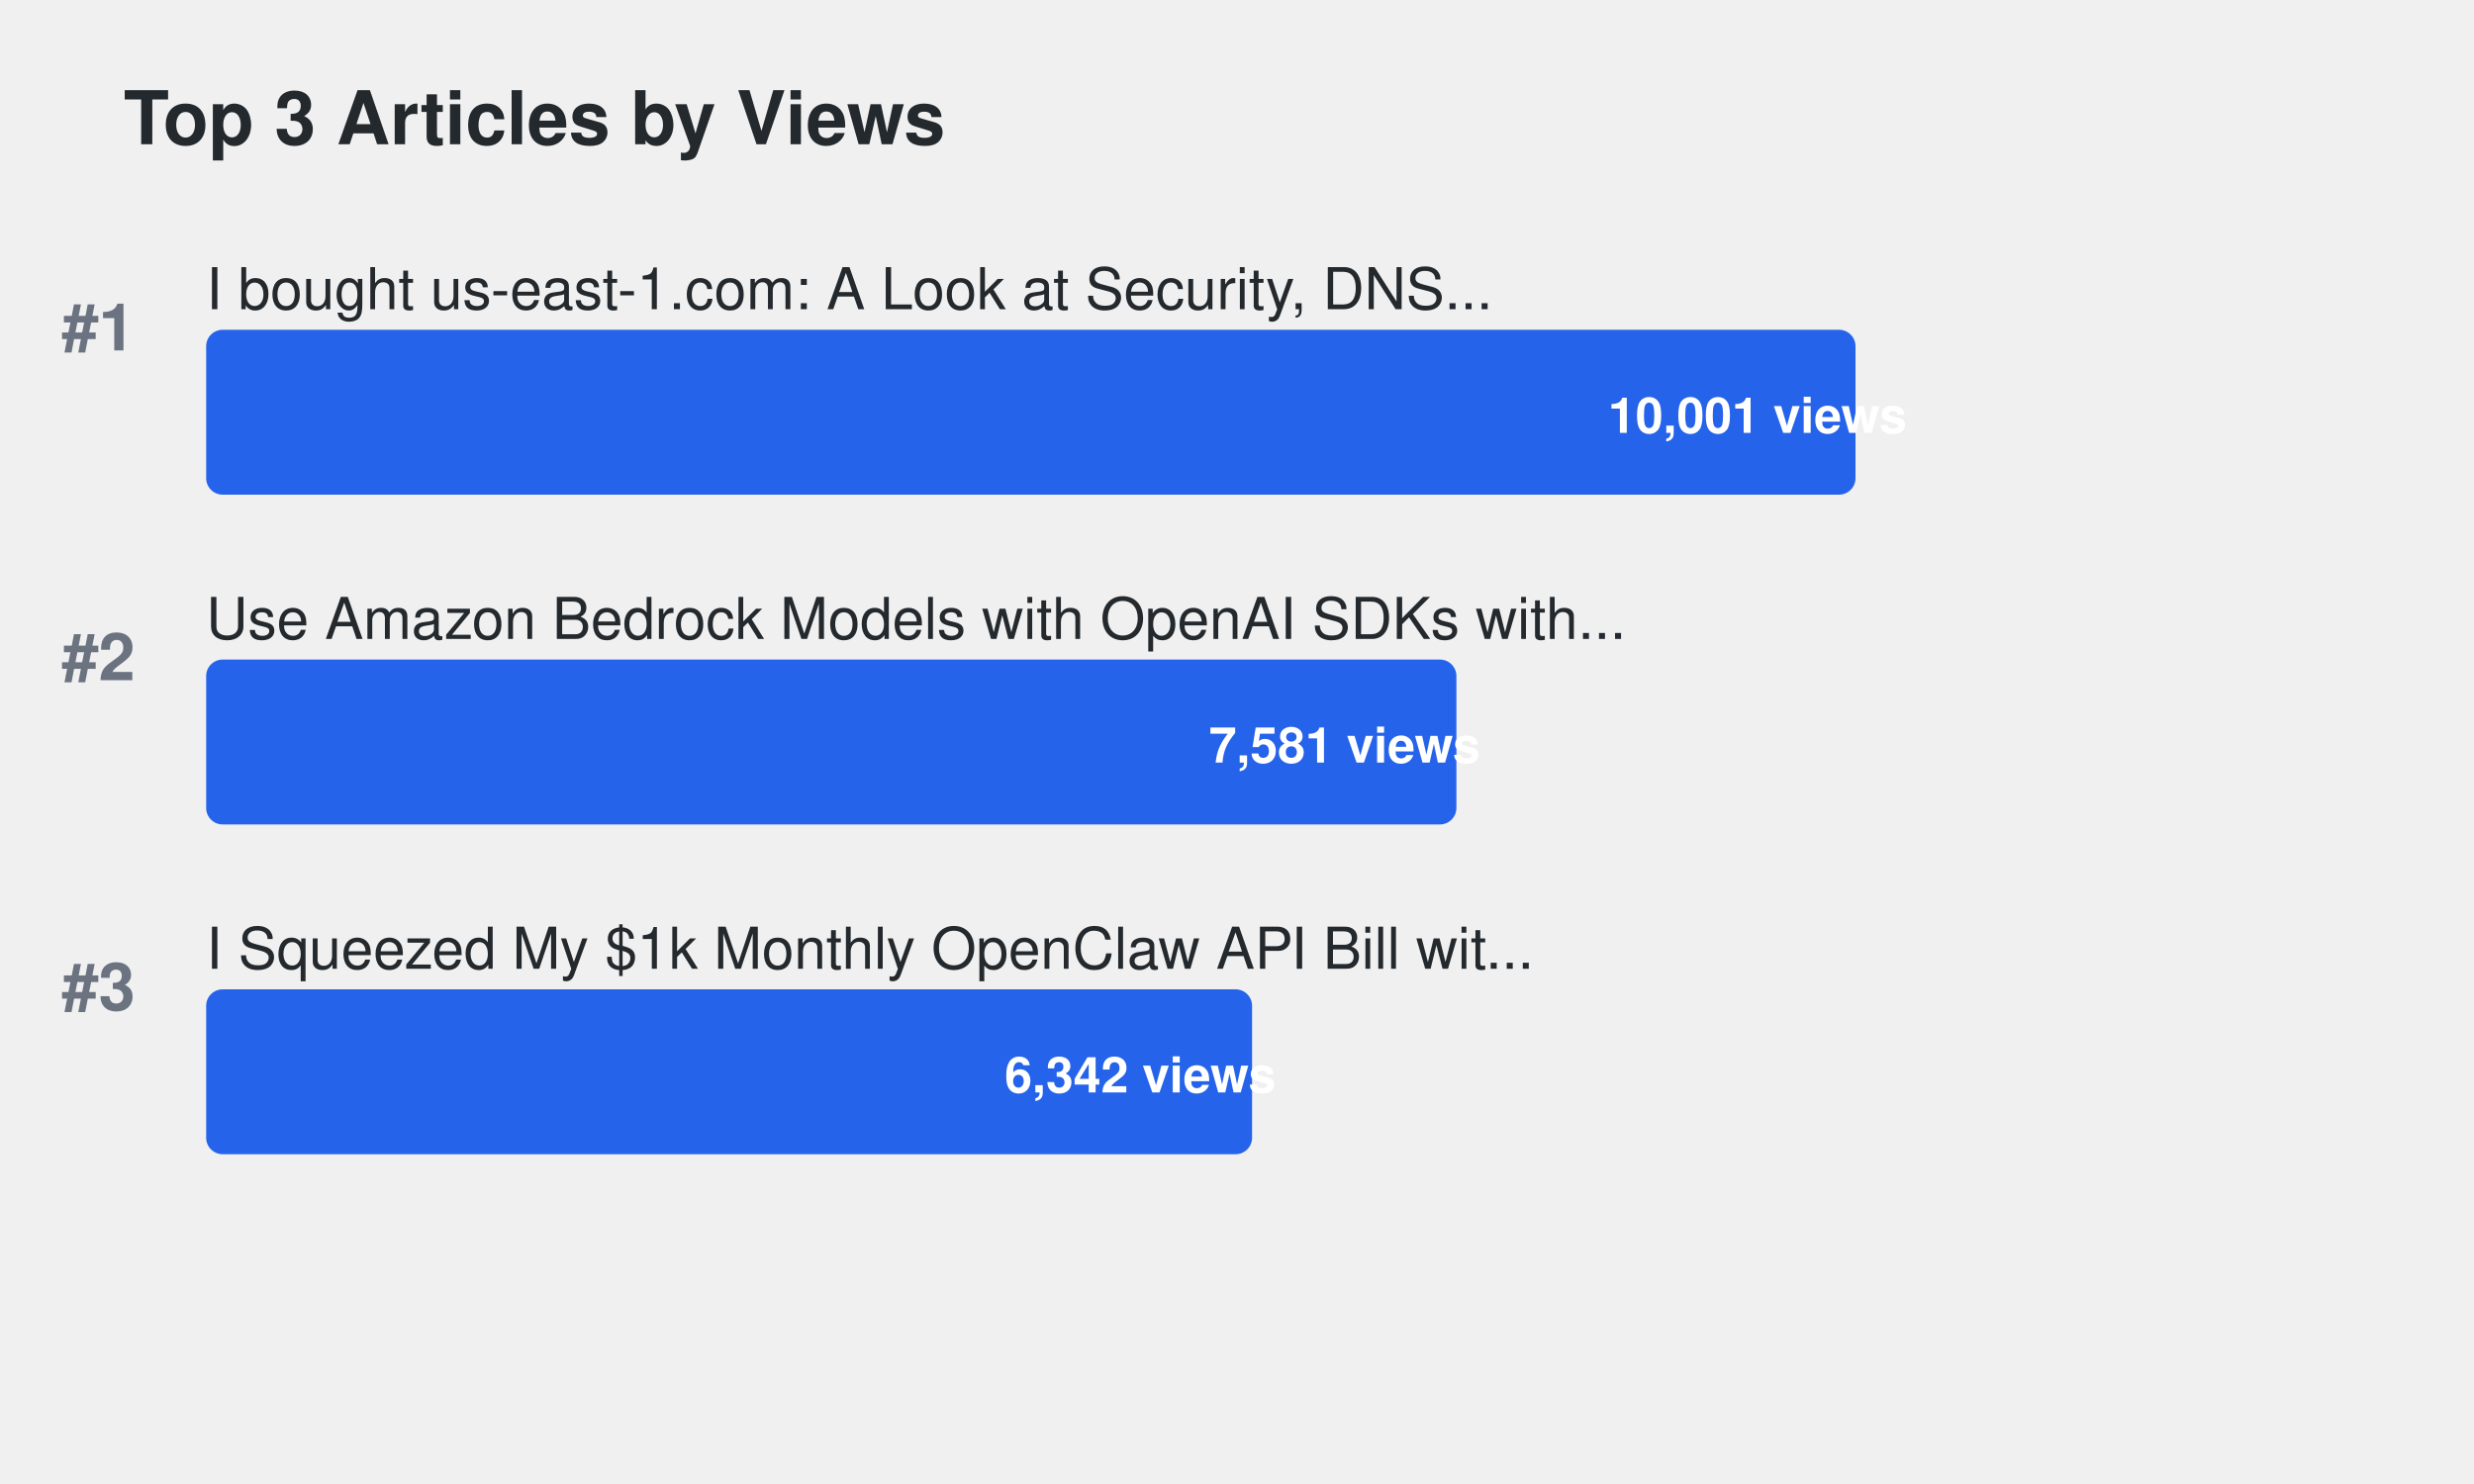
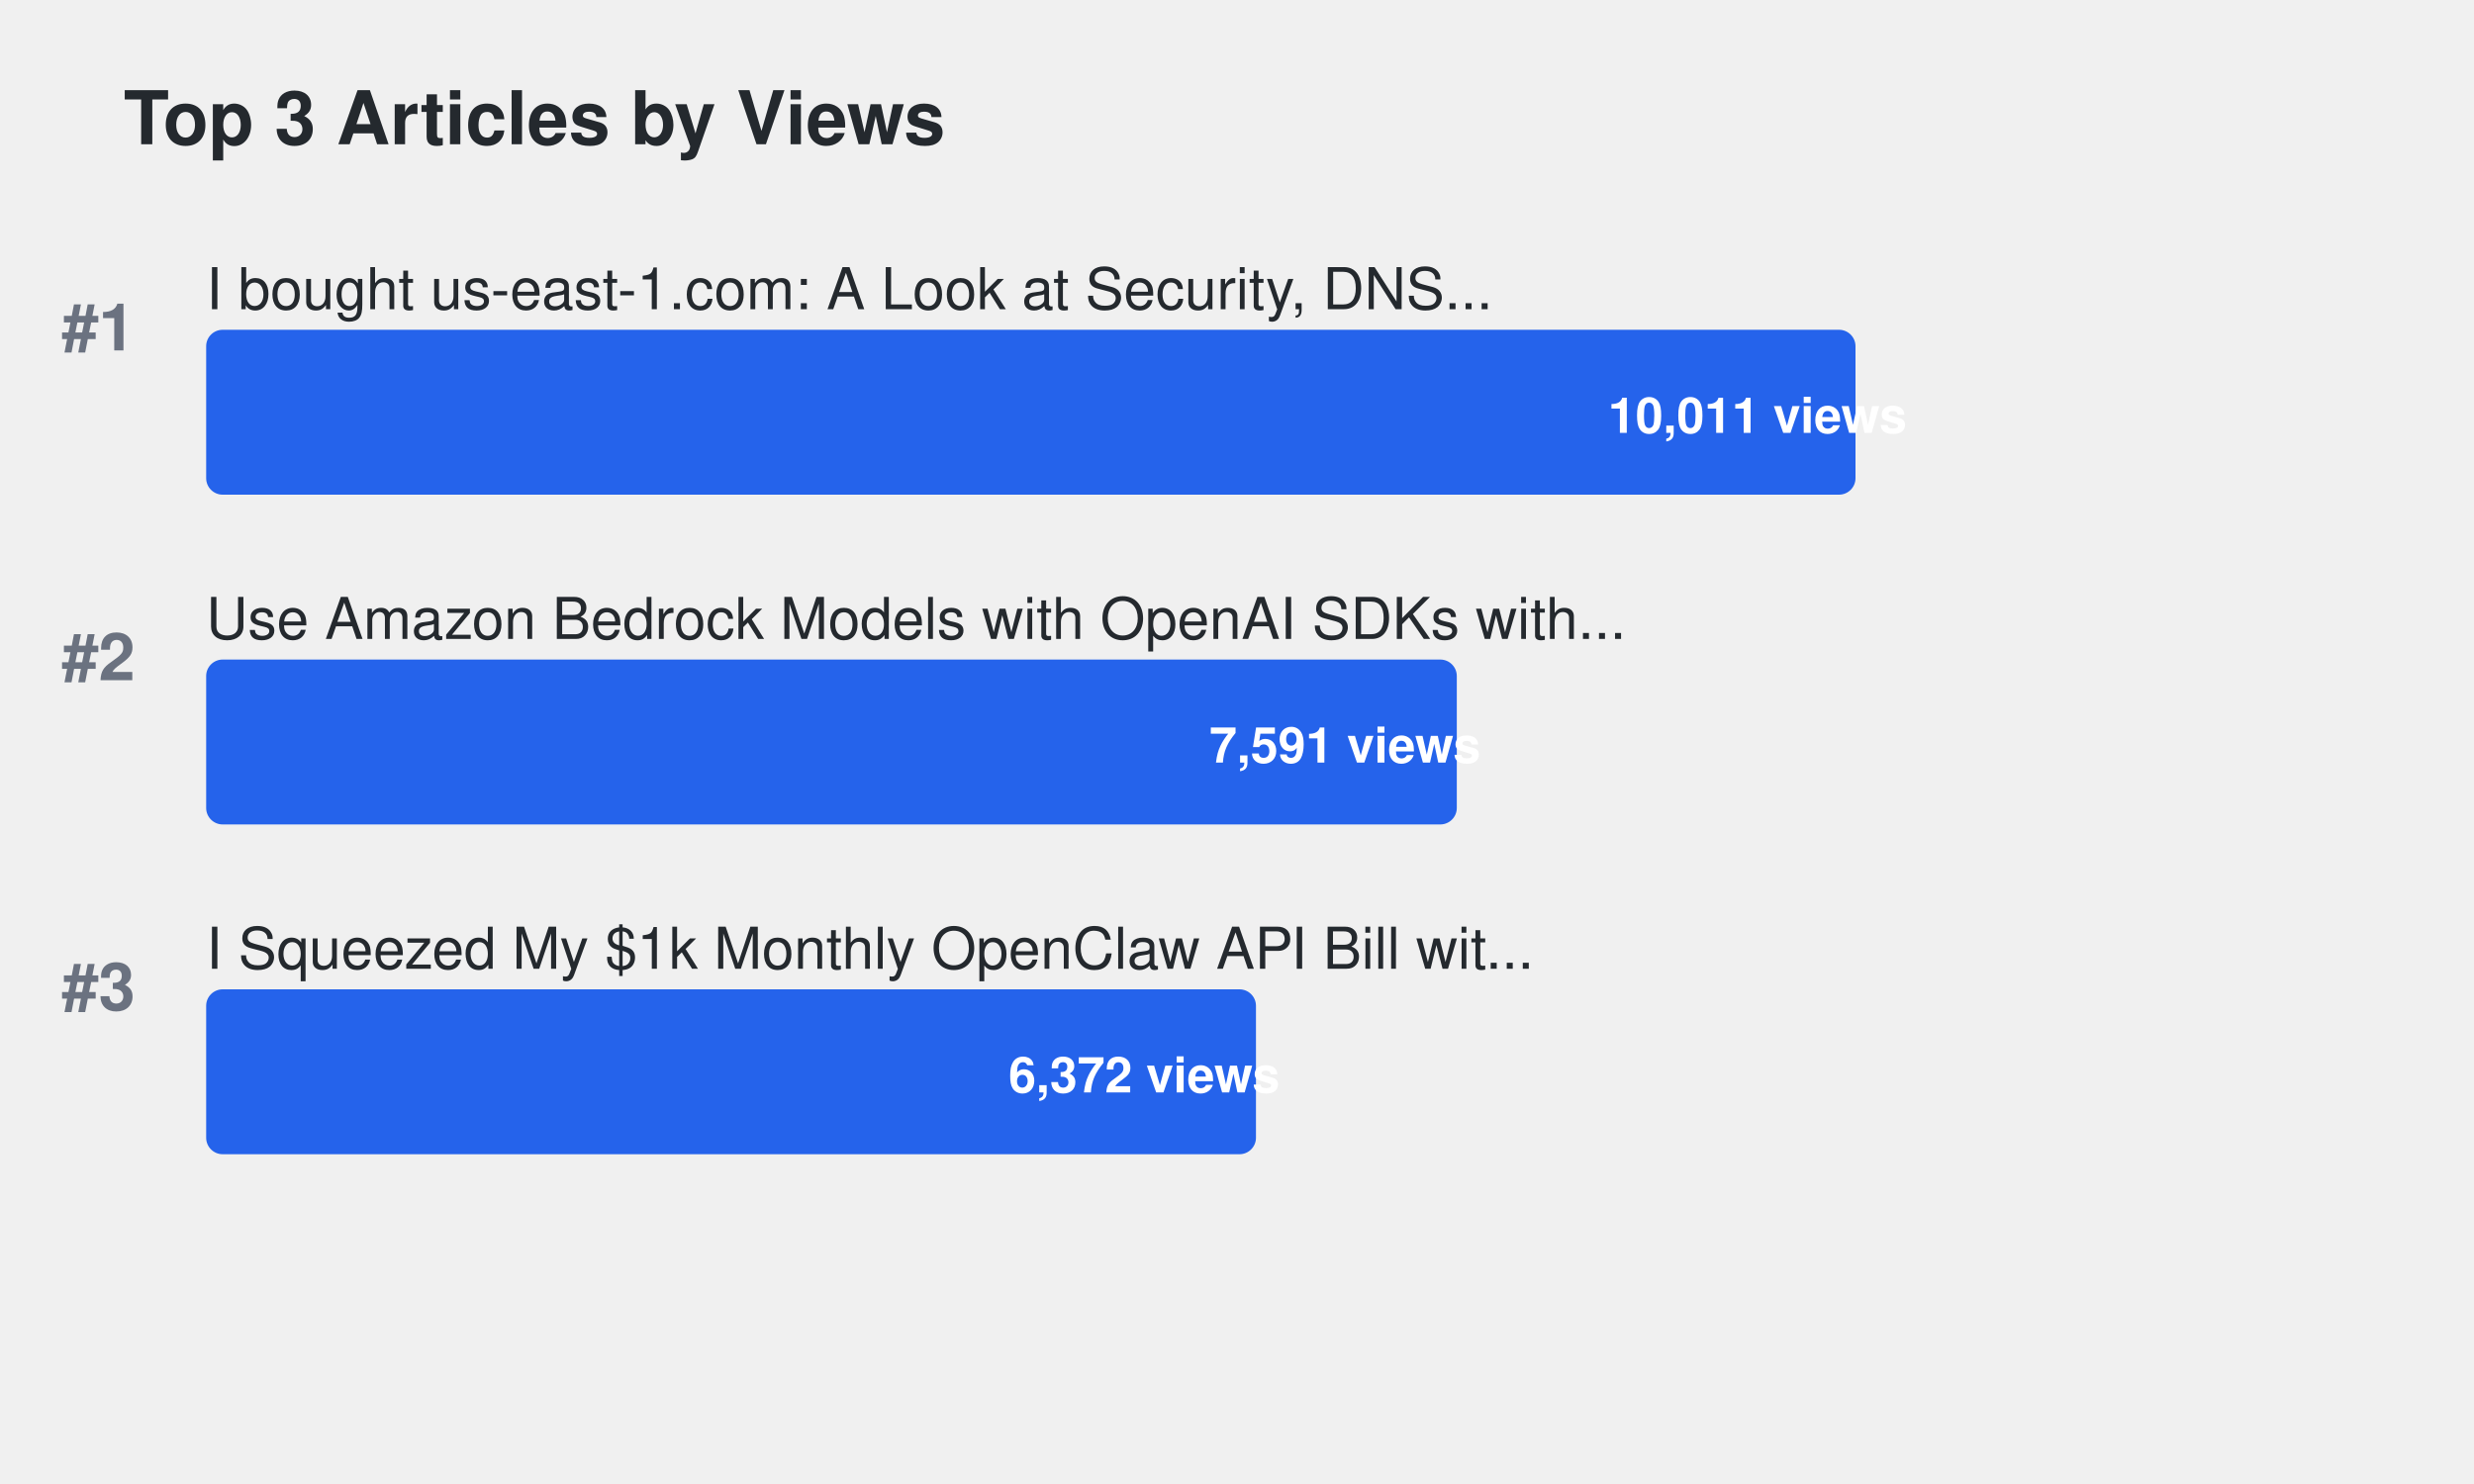
<svg xmlns="http://www.w3.org/2000/svg" width="600" height="360">
  <defs>
    <style>
.title { font-family: -apple-system, BlinkMacSystemFont, "Segoe UI", Helvetica, Arial, sans-serif; font-size: 18px; font-weight: 600; fill: #24292e; }
.article-title { font-family: -apple-system, BlinkMacSystemFont, "Segoe UI", Helvetica, Arial, sans-serif; font-size: 14px; font-weight: 500; fill: #24292e; }
.metric-value { font-family: -apple-system, BlinkMacSystemFont, "Segoe UI", Helvetica, Arial, sans-serif; font-size: 12px; font-weight: 600; fill: #ffffff; }
.rank { font-family: -apple-system, BlinkMacSystemFont, "Segoe UI", Helvetica, Arial, sans-serif; font-size: 16px; font-weight: 700; fill: #6b7280; }
.bar { rx: 4; ry: 4; }
.bar:hover { opacity: 0.8; cursor: pointer; }
a { text-decoration: none; }
a:hover .article-title { fill: #0969da; text-decoration: underline; }
a:hover .bar { opacity: 0.9; }
</style>
  </defs>
  <text x="30" y="35" class="title">Top 3 Articles by Views</text>
  <text x="15" y="85" class="rank">#1</text>
  <a href="https://dev.to/aws-builders/i-bought-us-east-1com-a-look-at-security-dns-traffic-and-protecting-aws-users-15ng" target="_blank">
    <text x="50" y="75" class="article-title">I bought us-east-1.com: A Look at Security, DNS...</text>
    <rect x="50" y="80" width="400.0" height="40" fill="#2563eb" class="bar">
</rect>
-     <text x="390.0" y="105" class="metric-value" fill="#ffffff">10,001 views</text>
+     <text x="390.0" y="105" class="metric-value" fill="#ffffff">10,011 views</text>
  </a>
  <text x="15" y="165" class="rank">#2</text>
  <a href="https://dev.to/aws-builders/use-amazon-bedrock-models-via-an-openai-api-compatible-serverless-endpoint-now-without-fixed-cost-5hf5" target="_blank">
    <text x="50" y="155" class="article-title">Use Amazon Bedrock Models with OpenAI SDKs with...</text>
-     <rect x="50" y="160" width="303.21" height="40" fill="#2563eb" class="bar">
+     <rect x="50" y="160" width="303.306" height="40" fill="#2563eb" class="bar">
</rect>
-     <text x="293.21" y="185" class="metric-value" fill="#ffffff">7,581 views</text>
+     <text x="293.306" y="185" class="metric-value" fill="#ffffff">7,591 views</text>
  </a>
  <text x="15" y="245" class="rank">#3</text>
  <a href="https://dev.to/aws-builders/i-squeezed-my-1k-monthly-openclaw-api-bill-with-20month-in-aws-credits-heres-the-exact-setup-3gj4" target="_blank">
    <text x="50" y="235" class="article-title">I Squeezed My $1k Monthly OpenClaw API Bill wit...</text>
-     <rect x="50" y="240" width="253.655" height="40" fill="#2563eb" class="bar">
+     <rect x="50" y="240" width="254.6" height="40" fill="#2563eb" class="bar">
</rect>
-     <text x="243.655" y="265" class="metric-value" fill="#ffffff">6,342 views</text>
+     <text x="244.6" y="265" class="metric-value" fill="#ffffff">6,372 views</text>
  </a>
</svg>
